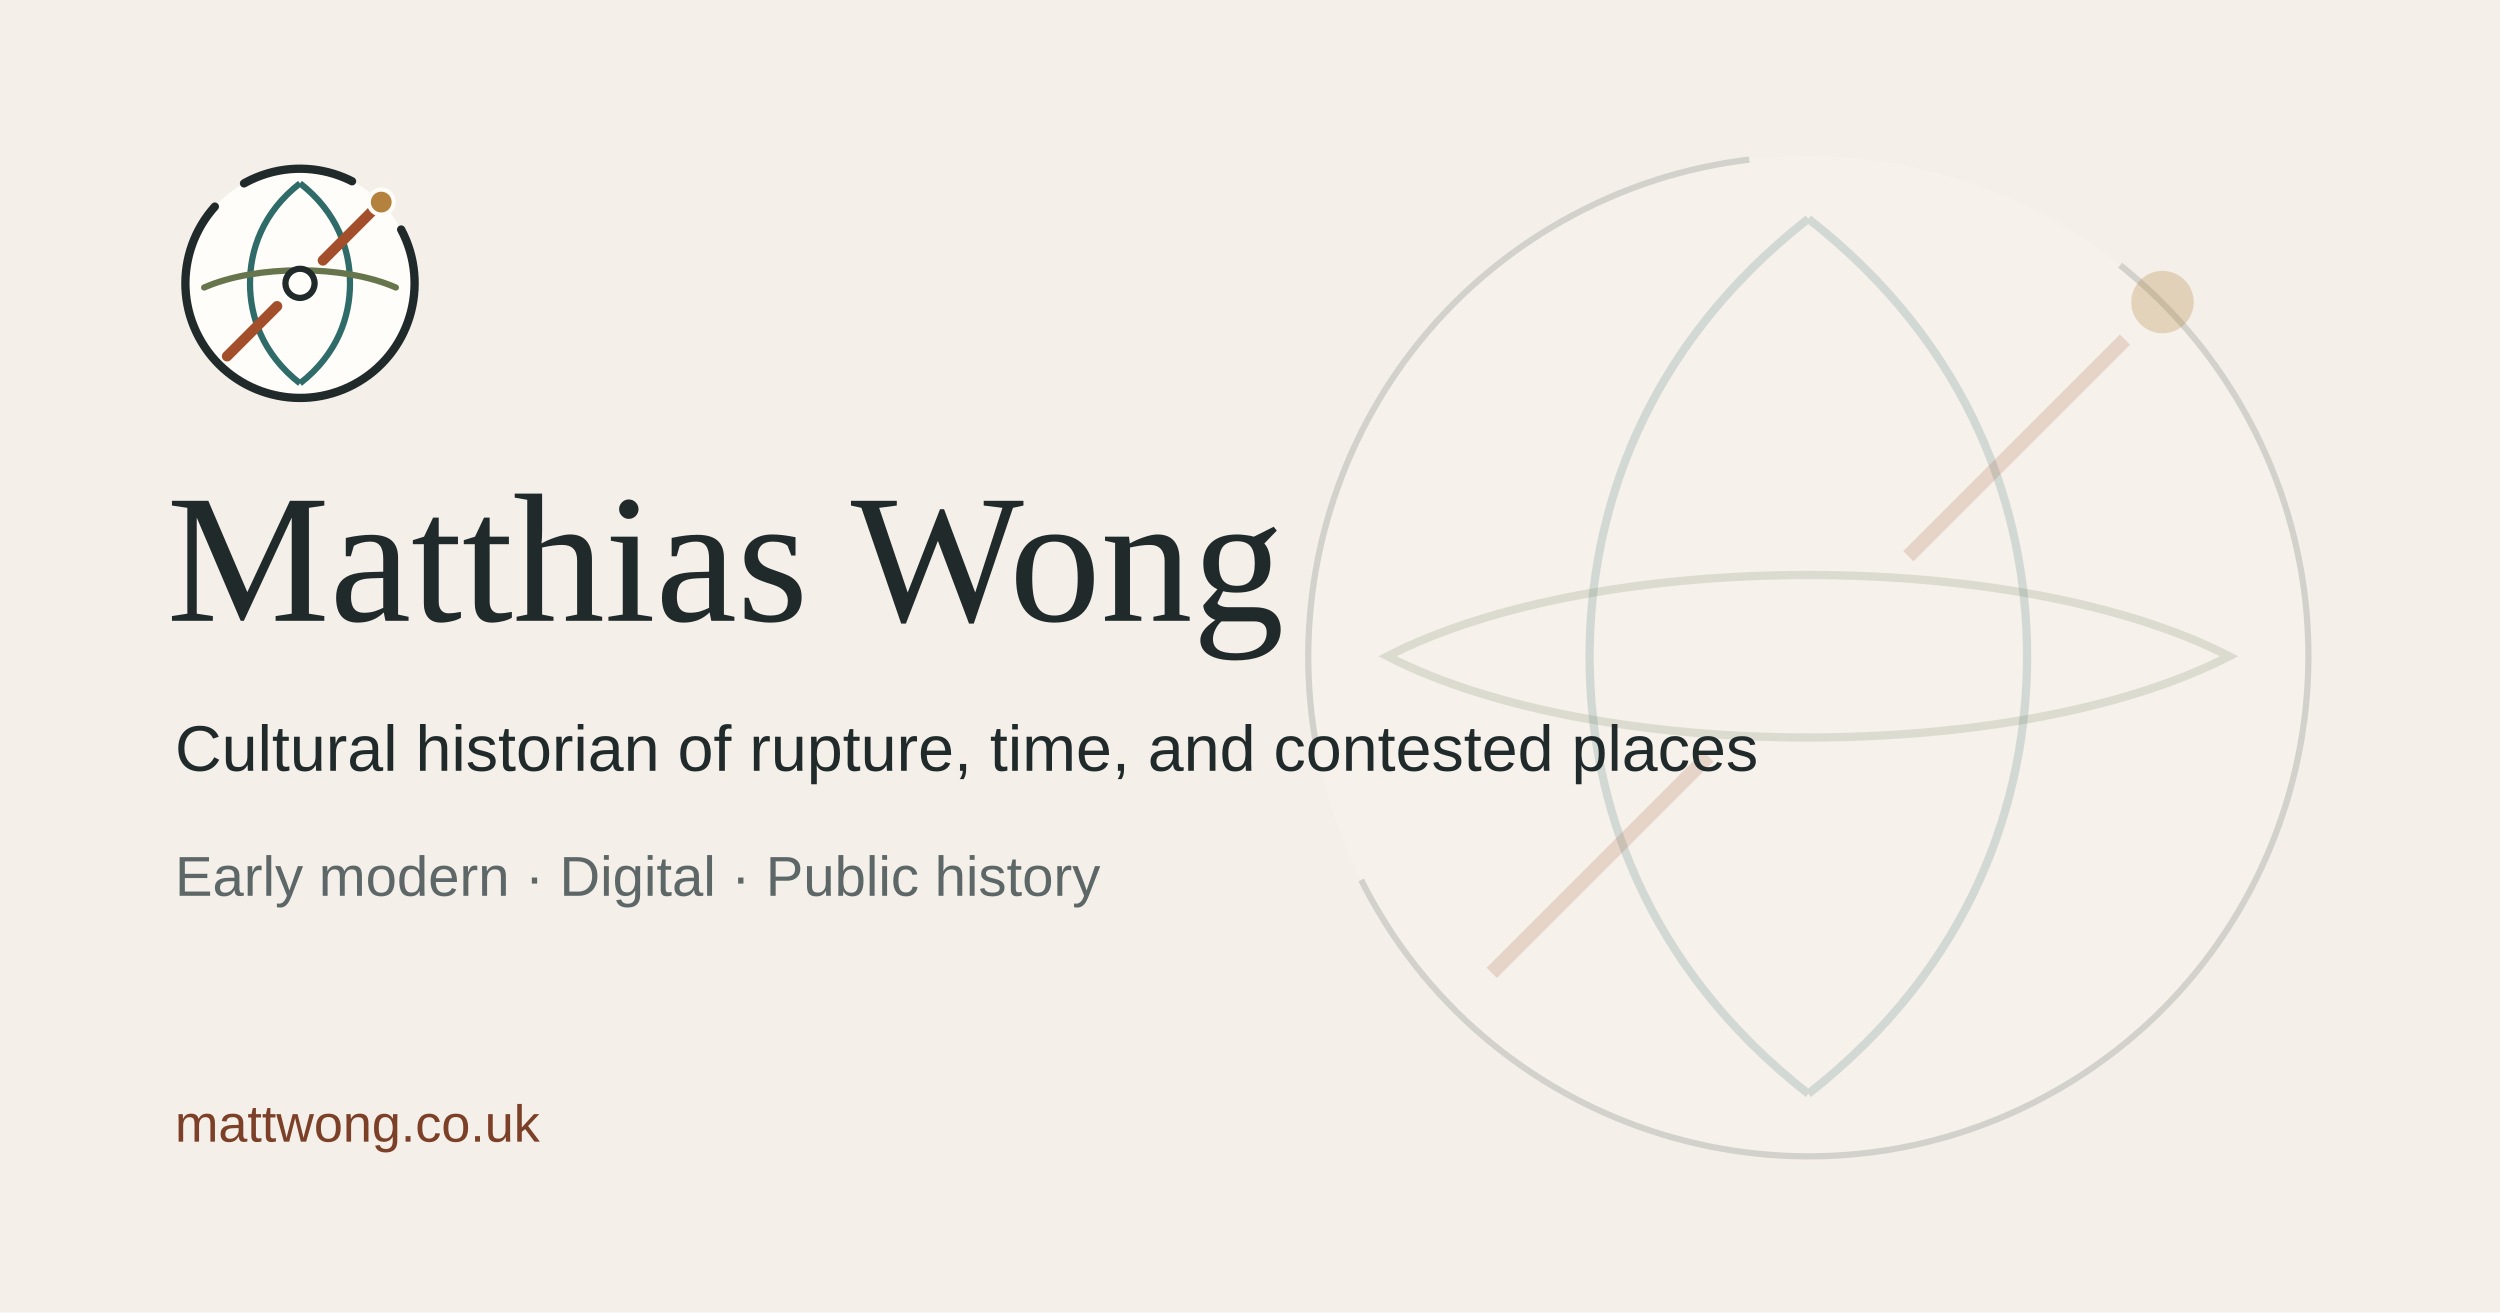
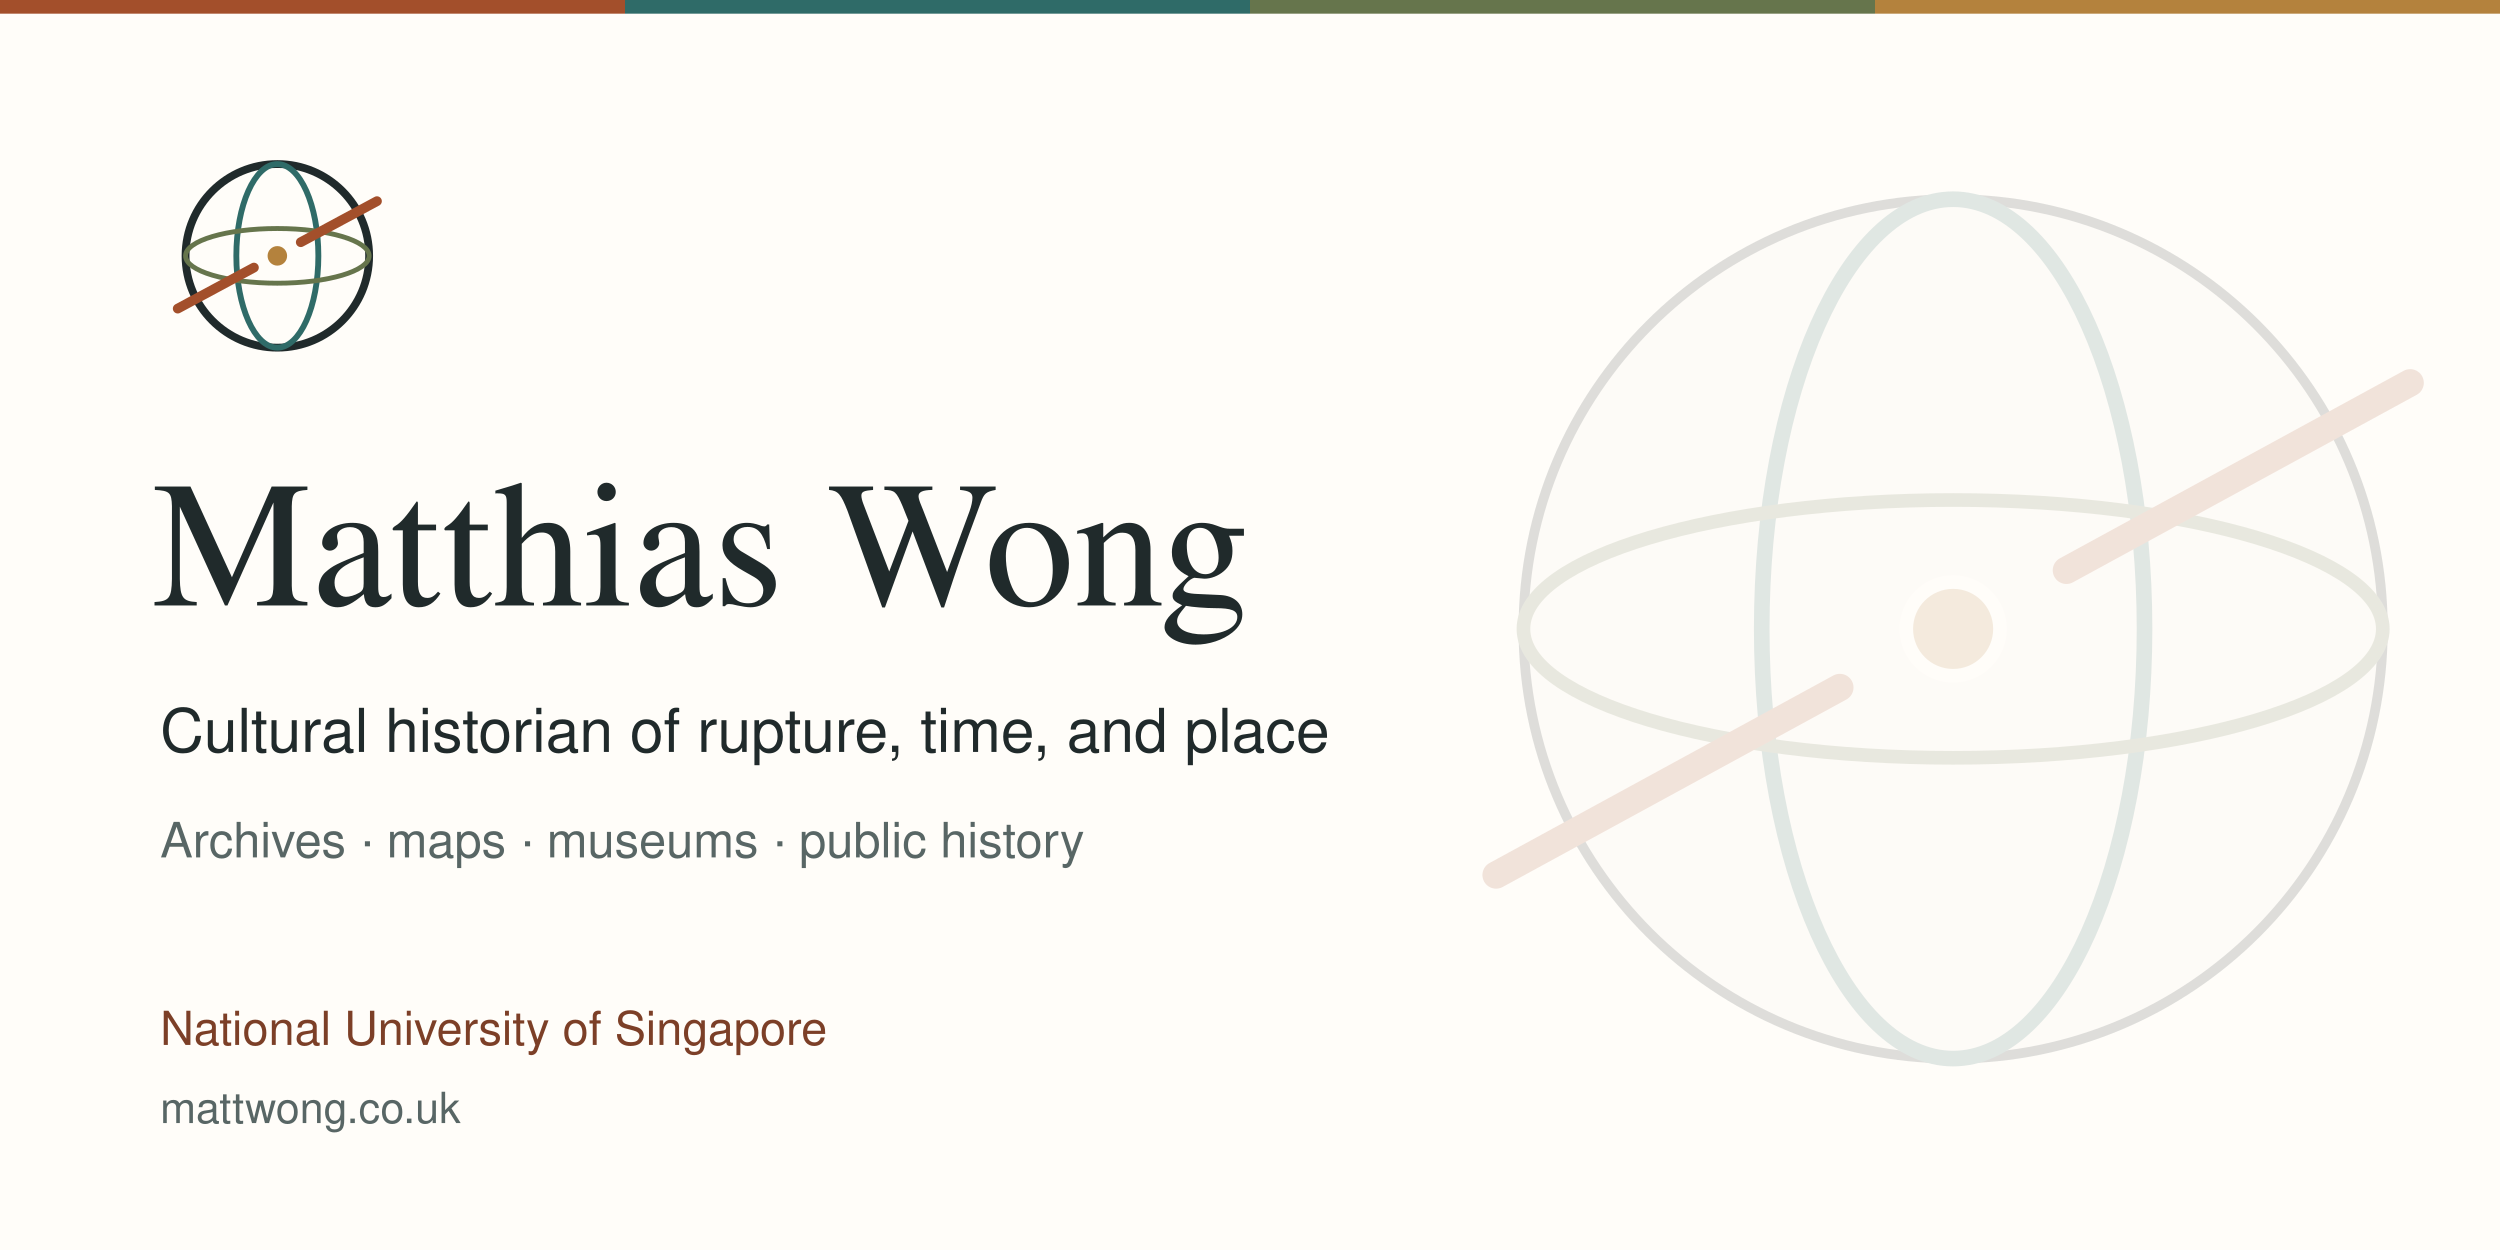
- <svg xmlns="http://www.w3.org/2000/svg" width="1200" height="630" viewBox="0 0 1200 630" role="img" aria-labelledby="title description">
-   <rect width="1200" height="630" fill="#f4f0e9" />
-   <circle cx="868" cy="315" r="240" fill="#fffdf9" stroke="#202a2b" stroke-width="3" stroke-dasharray="760 70 390 190" opacity="0.16" transform="rotate(-28 868 315)" />
-   <path d="M868 105c-78 61-105 140-105 210s27 149 105 210M868 105c78 61 105 140 105 210s-27 149-105 210" fill="none" stroke="#2f6b68" stroke-width="4" opacity="0.18" />
-   <path d="M666 315c101-52 303-52 404 0-101 52-303 52-404 0Z" fill="none" stroke="#66754c" stroke-width="4" opacity="0.18" />
-   <path d="m716 467 104-104m96-96 104-104" fill="none" stroke="#a34f2b" stroke-width="7" opacity="0.18" />
-   <circle cx="1038" cy="145" r="15" fill="#b4823d" opacity="0.28" />
-   <g transform="translate(80 72)">
-     <circle cx="64" cy="64" r="55" fill="#fffdf9" stroke="#202a2b" stroke-width="4" stroke-dasharray="240 18 54 34" stroke-linecap="round" transform="rotate(-28 64 64)" />
-     <path d="M64 16c-18 14-24 32-24 48s6 34 24 48M64 16c18 14 24 32 24 48s-6 34-24 48" fill="none" stroke="#2f6b68" stroke-width="3" />
-     <path d="M18 66c25-11 67-11 92 0" fill="none" stroke="#66754c" stroke-width="3" stroke-linecap="round" />
-     <path d="M29 99 53 75M75 53l24-24" fill="none" stroke="#a34f2b" stroke-width="5" stroke-linecap="round" />
-     <circle cx="64" cy="64" r="7" fill="#fffdf9" stroke="#202a2b" stroke-width="3" />
-     <circle cx="103" cy="25" r="6" fill="#b4823d" stroke="#fffdf9" stroke-width="2" />
+ <svg xmlns="http://www.w3.org/2000/svg" width="1280" height="640" viewBox="0 0 1280 640" role="img" aria-labelledby="title description">
+   <rect width="1280" height="640" fill="#fffdf9" />
+   <rect x="0" y="0" width="320" height="7" fill="#a34f2b" />
+   <rect x="320" y="0" width="320" height="7" fill="#2f6b68" />
+   <rect x="640" y="0" width="320" height="7" fill="#66754c" />
+   <rect x="960" y="0" width="320" height="7" fill="#b4823d" />
+   <g opacity="0.15">
+     <circle cx="1000" cy="322" r="220" fill="#f4f0e9" stroke="#202a2b" stroke-width="5" />
+     <ellipse cx="1000" cy="322" rx="98" ry="220" fill="none" stroke="#2f6b68" stroke-width="8" />
+     <ellipse cx="1000" cy="322" rx="220" ry="66" fill="none" stroke="#66754c" stroke-width="7" />
+     <path d="M766 448 942 352M1058 292l176-96" fill="none" stroke="#a34f2b" stroke-width="14" stroke-linecap="round" />
+     <circle cx="1000" cy="322" r="24" fill="#b4823d" stroke="#fffdf9" stroke-width="7" />
  </g>
-   <text x="80" y="298" fill="#202a2b" font-family="Georgia, 'Times New Roman', serif" font-size="88">Matthias Wong</text>
-   <text x="84" y="370" fill="#202a2b" font-family="Arial, Helvetica, sans-serif" font-size="31">Cultural historian of rupture, time, and contested places</text>
-   <text x="84" y="430" fill="#5d6767" font-family="Arial, Helvetica, sans-serif" font-size="27">Early modern · Digital · Public history</text>
-   <text x="84" y="548" fill="#7c3f27" font-family="Arial, Helvetica, sans-serif" font-size="25">mattwong.co.uk</text>
+   <g transform="translate(78 67)">
+     <circle cx="64" cy="64" r="47" fill="#fffdf9" stroke="#202a2b" stroke-width="4" />
+     <ellipse cx="64" cy="64" rx="21" ry="47" fill="none" stroke="#2f6b68" stroke-width="3" />
+     <ellipse cx="64" cy="64" rx="47" ry="14" fill="none" stroke="#66754c" stroke-width="2.5" />
+     <path d="M13 91 52 70M76 57l39-21" fill="none" stroke="#a34f2b" stroke-width="5" stroke-linecap="round" />
+     <circle cx="64" cy="64" r="6" fill="#b4823d" stroke="#fffdf9" stroke-width="2" />
+   </g>
+   <text x="78" y="310" fill="#202a2b" font-family="'Source Serif 4', 'Nimbus Roman', Georgia, serif" font-size="92" font-weight="500">Matthias Wong</text>
+   <text x="82" y="385" fill="#202a2b" font-family="'Source Sans 3', 'Nimbus Sans', Arial, sans-serif" font-size="31">Cultural historian of rupture, time, and place</text>
+   <text x="82" y="439" fill="#586665" font-family="'Source Sans 3', 'Nimbus Sans', Arial, sans-serif" font-size="25">Archives · maps · museums · public history</text>
+   <text x="82" y="535" fill="#7c3f27" font-family="'Source Sans 3', 'Nimbus Sans', Arial, sans-serif" font-size="24">National University of Singapore</text>
+   <text x="82" y="575" fill="#586665" font-family="'Source Sans 3', 'Nimbus Sans', Arial, sans-serif" font-size="22">mattwong.co.uk</text>
</svg>
